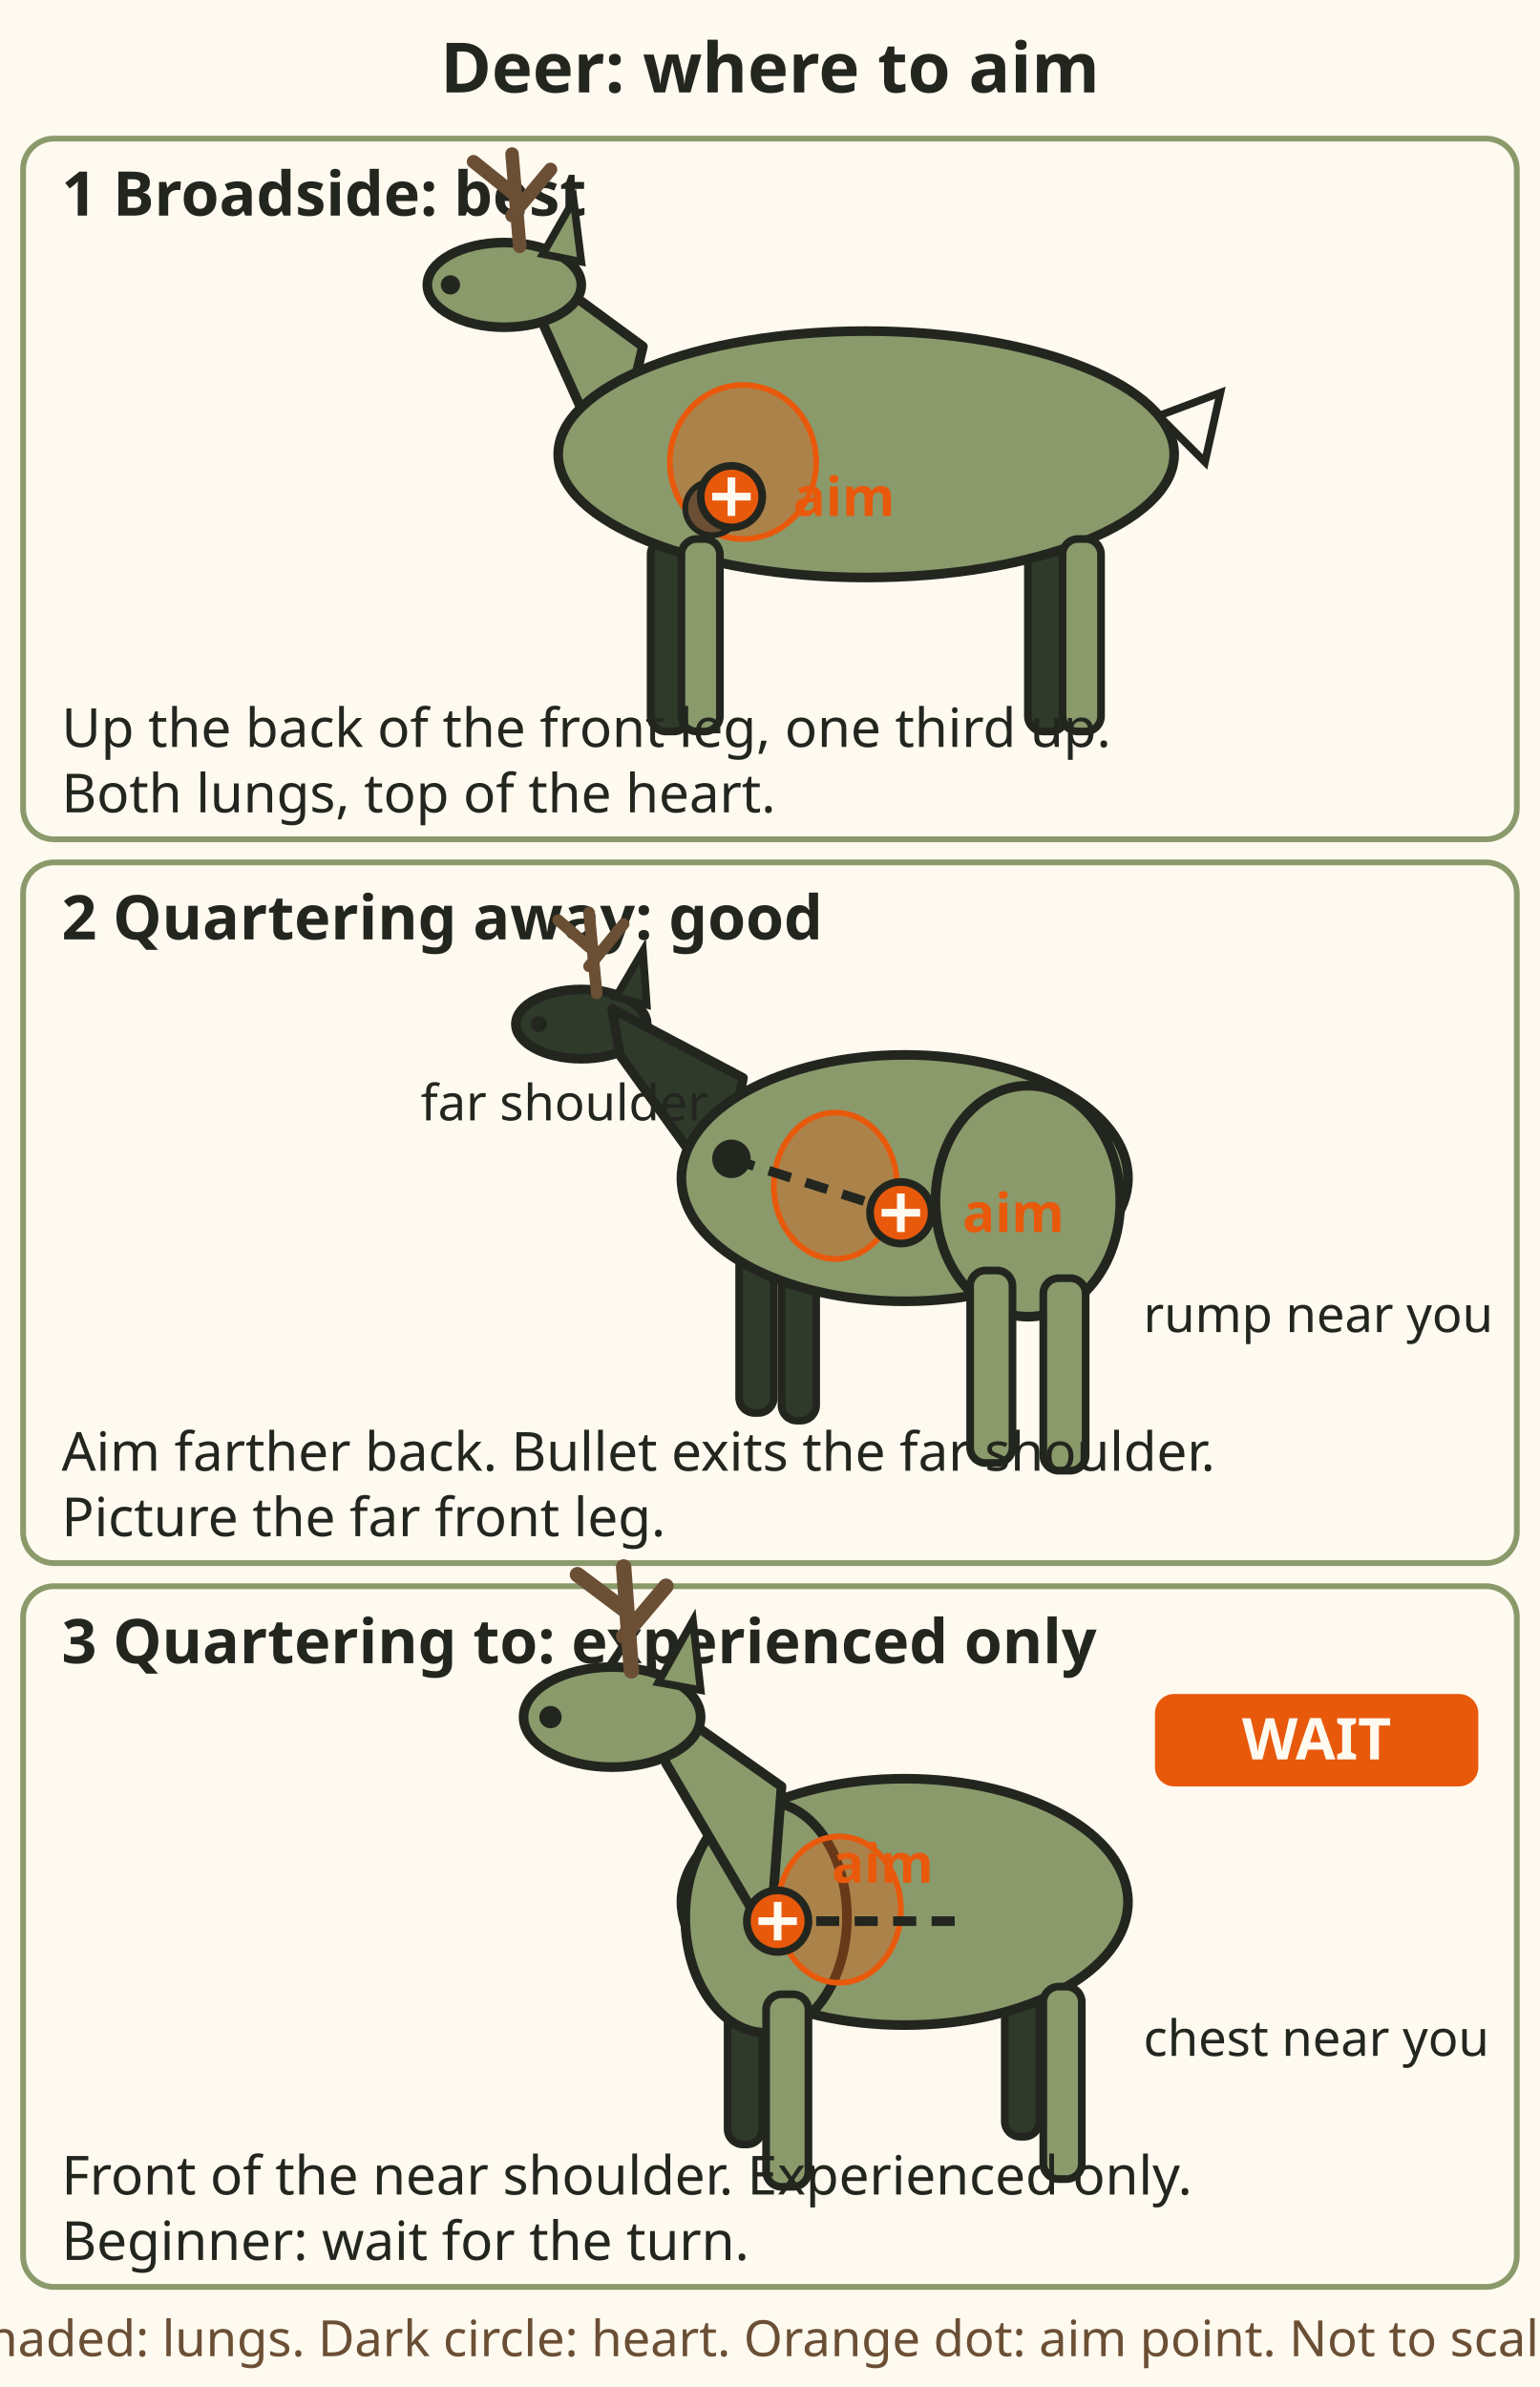
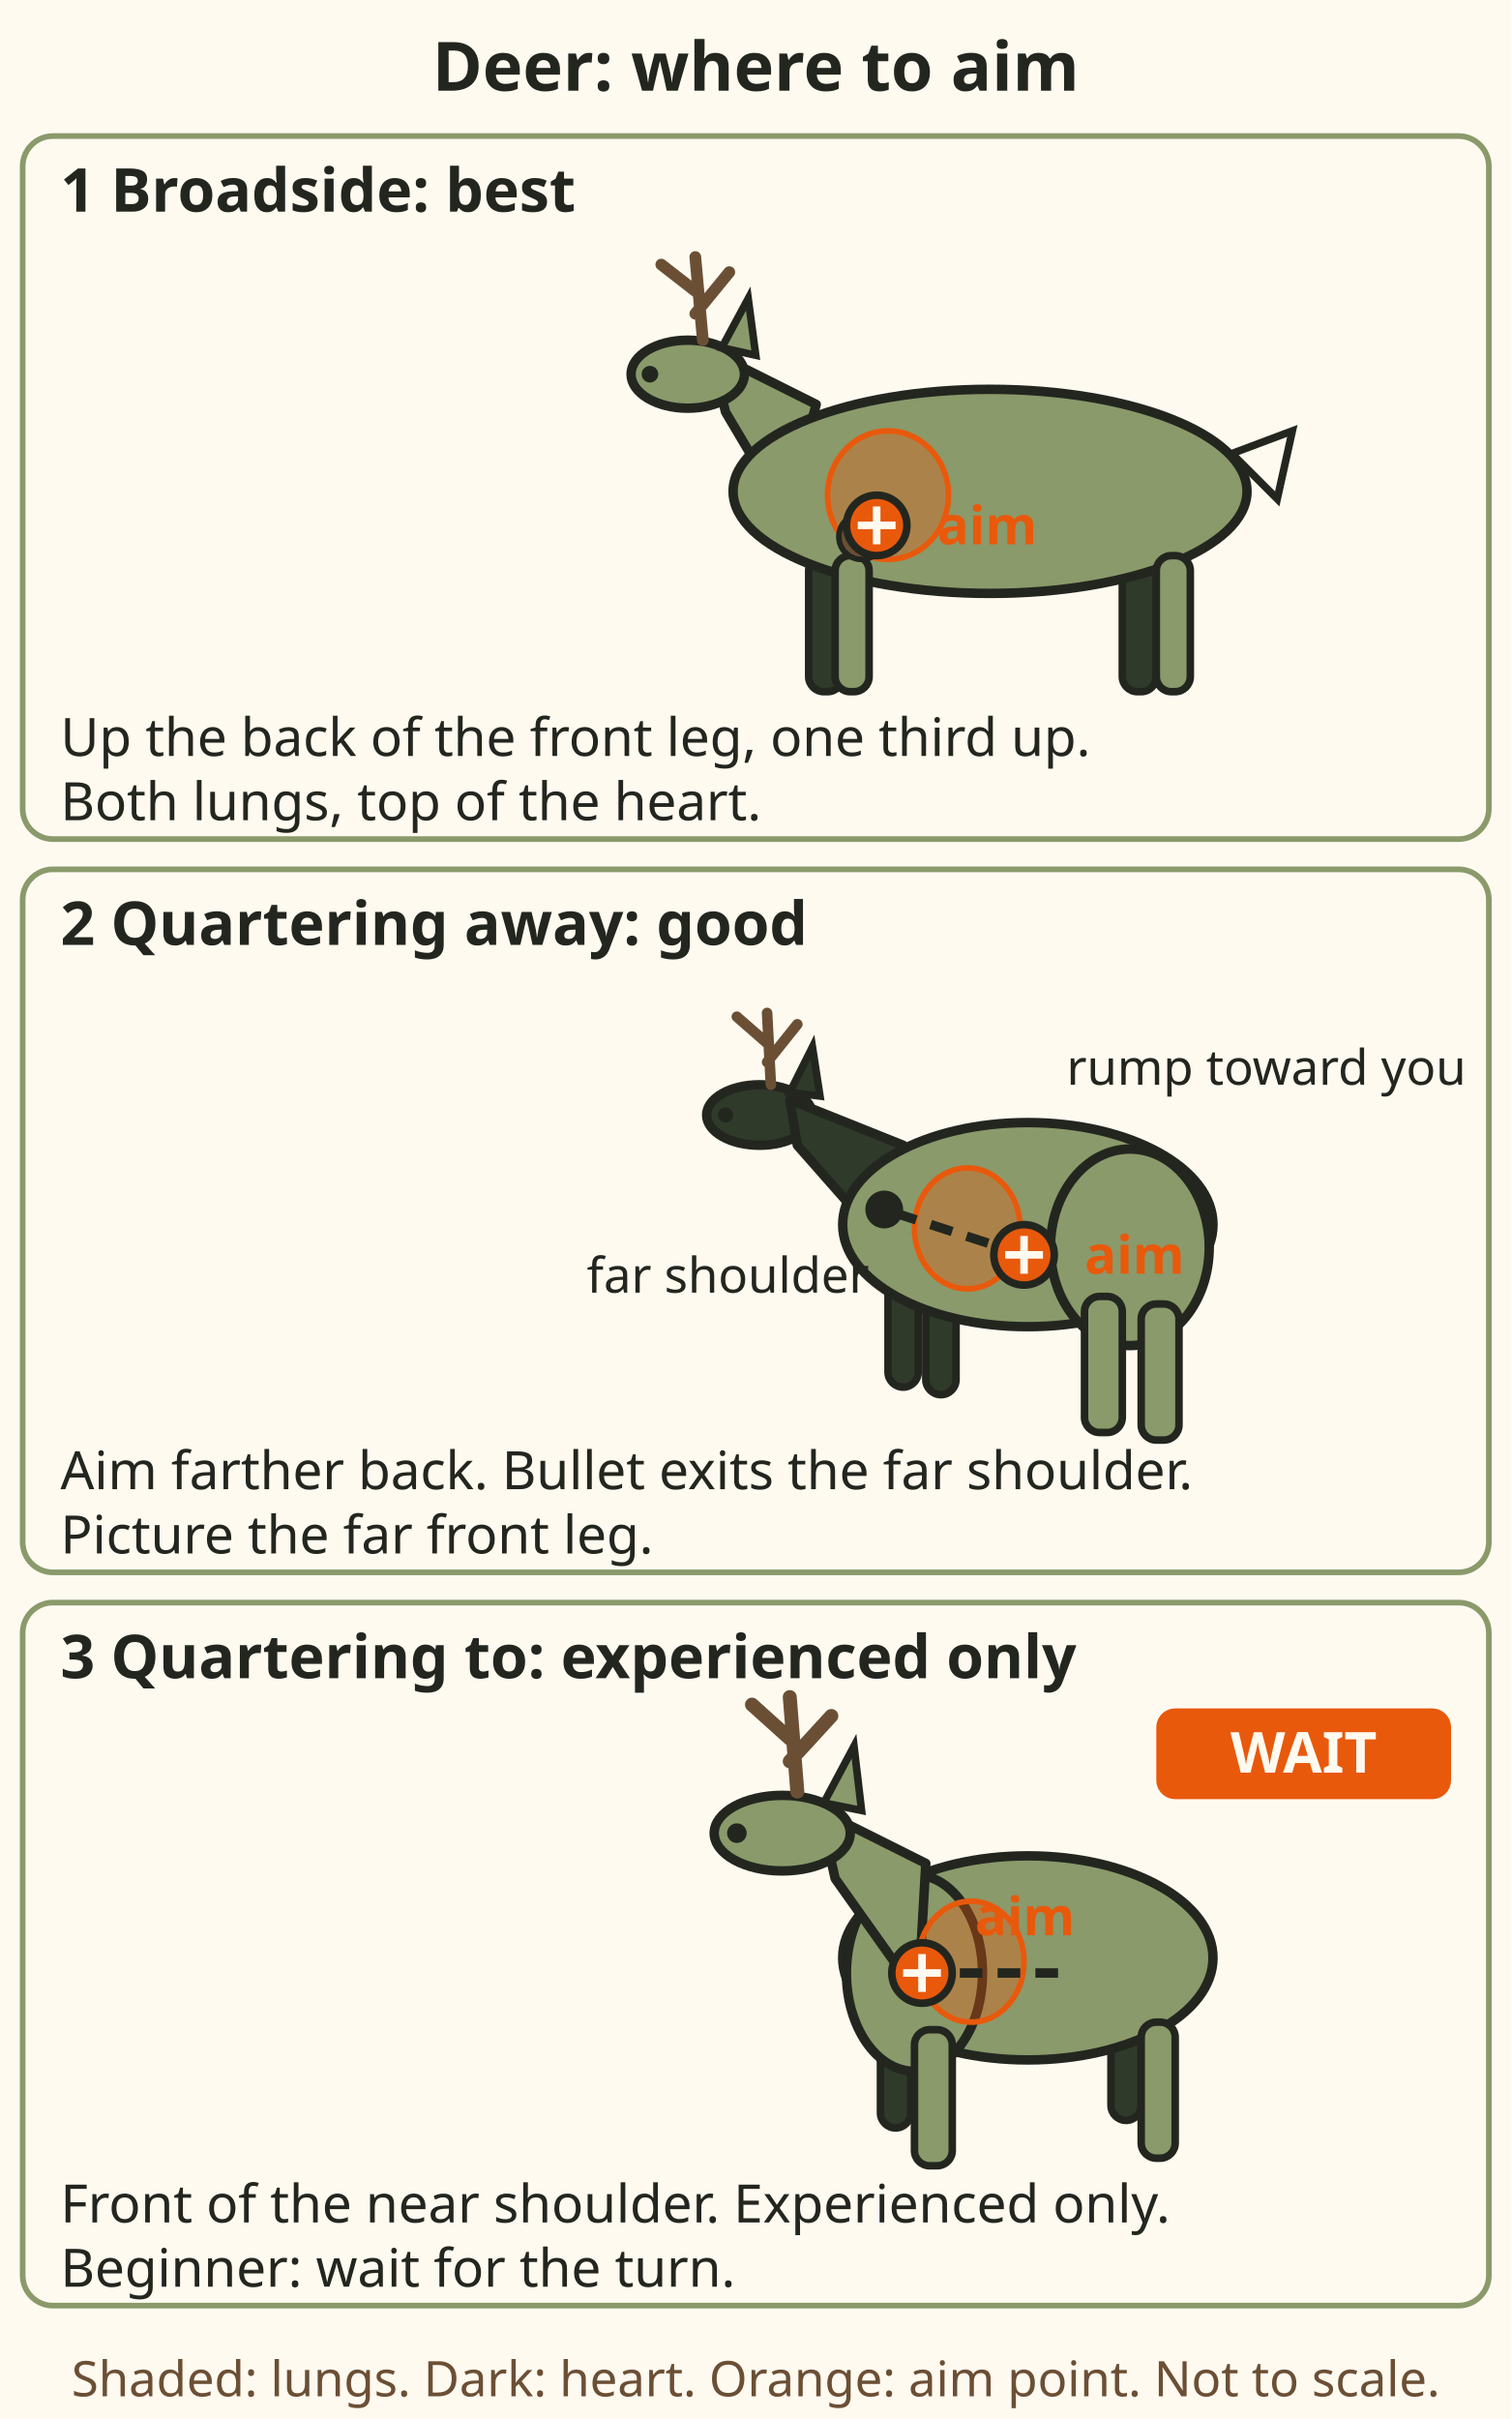
- <svg xmlns="http://www.w3.org/2000/svg" viewBox="0 0 400 620" font-family="sans-serif">
-   <rect x="0" y="0" width="400" height="620" fill="#fffaf0" />
+ <svg xmlns="http://www.w3.org/2000/svg" viewBox="0 0 400 640" font-family="sans-serif">
+   <rect x="0" y="0" width="400" height="640" fill="#fffaf0" />
  <text x="200" y="24" font-size="18" font-weight="bold" fill="#23261f" text-anchor="middle">Deer: where to aim</text>
  <g transform="translate(0,34)">
-     <rect x="6" y="2" width="388" height="182" rx="8" fill="#fffaf0" stroke="#8a9a6b" stroke-width="1.5" />
+     <rect x="6" y="2" width="388" height="186" rx="8" fill="#fffaf0" stroke="#8a9a6b" stroke-width="1.5" />
    <text x="16" y="22" font-size="16" font-weight="bold" fill="#23261f">1  Broadside: best</text>
-     <rect x="169" y="106" width="10" height="50" rx="4" fill="#2f3a2b" stroke="#23261f" stroke-width="2" />
-     <rect x="267" y="106" width="10" height="50" rx="4" fill="#2f3a2b" stroke="#23261f" stroke-width="2" />
-     <path d="M167 56 L137 34 L141 50 L159 90 Z" fill="#8a9a6b" stroke="#23261f" stroke-width="2.5" stroke-linejoin="round" />
-     <ellipse cx="131" cy="40" rx="20" ry="11" fill="#8a9a6b" stroke="#23261f" stroke-width="2.5" />
-     <path d="M141 32 L149 18 L151 34 Z" fill="#8a9a6b" stroke="#23261f" stroke-width="2" />
-     <circle cx="117" cy="40" r="2.5" fill="#23261f" />
-     <path d="M135 30 L133 6 M133 16 L123 8 M133 22 L143 10" fill="none" stroke="#6b4f35" stroke-width="3.5" stroke-linecap="round" />
-     <ellipse cx="225" cy="84" rx="80" ry="32" fill="#8a9a6b" stroke="#23261f" stroke-width="2.5" />
-     <path d="M301 74 L317 68 L313 86 Z" fill="#fffaf0" stroke="#23261f" stroke-width="2" />
-     <rect x="177" y="106" width="10" height="50" rx="4" fill="#8a9a6b" stroke="#23261f" stroke-width="2" />
-     <rect x="276" y="106" width="10" height="50" rx="4" fill="#8a9a6b" stroke="#23261f" stroke-width="2" />
-     <ellipse cx="193" cy="86" rx="19" ry="20" fill="#e8590c" fill-opacity="0.35" stroke="#e8590c" stroke-width="1.5" />
-     <circle cx="185" cy="98" r="7" fill="#6b4f35" stroke="#23261f" stroke-width="1.5" />
-     <circle cx="190" cy="95" r="8" fill="#e8590c" stroke="#23261f" stroke-width="2" />
-     <line x1="185" y1="95" x2="195" y2="95" stroke="#fffaf0" stroke-width="2" />
-     <line x1="190" y1="90" x2="190" y2="100" stroke="#fffaf0" stroke-width="2" />
-     <text x="206" y="100" font-size="14" font-weight="bold" fill="#e8590c">aim</text>
-     <text x="16" y="160" font-size="14" fill="#23261f">Up the back of the front leg, one third up.</text>
-     <text x="16" y="177" font-size="14" fill="#23261f">Both lungs, top of the heart.</text>
+     <rect x="214" y="113" width="9" height="36" rx="4" fill="#2f3a2b" stroke="#23261f" stroke-width="2" />
+     <rect x="297" y="113" width="9" height="36" rx="4" fill="#2f3a2b" stroke="#23261f" stroke-width="2" />
+     <path d="M216 73 L188 59 L192 75 L208 102 Z" fill="#8a9a6b" stroke="#23261f" stroke-width="2.5" stroke-linejoin="round" />
+     <ellipse cx="182" cy="65" rx="15" ry="9" fill="#8a9a6b" stroke="#23261f" stroke-width="2.5" />
+     <path d="M191 58 L198 45 L200 60 Z" fill="#8a9a6b" stroke="#23261f" stroke-width="2" />
+     <circle cx="172" cy="65" r="2.2" fill="#23261f" />
+     <path d="M186 56 L184 34 M184 43 L175 36 M184 49 L193 38" fill="none" stroke="#6b4f35" stroke-width="3.1" stroke-linecap="round" />
+     <ellipse cx="262" cy="96" rx="68" ry="27" fill="#8a9a6b" stroke="#23261f" stroke-width="2.5" />
+     <path d="M326 86 L342 80 L338 98 Z" fill="#fffaf0" stroke="#23261f" stroke-width="2" />
+     <rect x="221" y="113" width="9" height="36" rx="4" fill="#8a9a6b" stroke="#23261f" stroke-width="2" />
+     <rect x="306" y="113" width="9" height="36" rx="4" fill="#8a9a6b" stroke="#23261f" stroke-width="2" />
+     <ellipse cx="235" cy="97" rx="16" ry="17" fill="#e8590c" fill-opacity="0.35" stroke="#e8590c" stroke-width="1.5" />
+     <circle cx="228" cy="108" r="6" fill="#6b4f35" stroke="#23261f" stroke-width="1.5" />
+     <circle cx="232" cy="105" r="8" fill="#e8590c" stroke="#23261f" stroke-width="2" />
+     <line x1="227" y1="105" x2="237" y2="105" stroke="#fffaf0" stroke-width="2" />
+     <line x1="232" y1="100" x2="232" y2="110" stroke="#fffaf0" stroke-width="2" />
+     <text x="248" y="110" font-size="14" font-weight="bold" fill="#e8590c">aim</text>
+     <text x="16" y="166" font-size="14" fill="#23261f">Up the back of the front leg, one third up.</text>
+     <text x="16" y="183" font-size="14" fill="#23261f">Both lungs, top of the heart.</text>
  </g>
-   <g transform="translate(0,222)">
-     <rect x="6" y="2" width="388" height="182" rx="8" fill="#fffaf0" stroke="#8a9a6b" stroke-width="1.5" />
+   <g transform="translate(0,228)">
+     <rect x="6" y="2" width="388" height="186" rx="8" fill="#fffaf0" stroke="#8a9a6b" stroke-width="1.5" />
    <text x="16" y="22" font-size="16" font-weight="bold" fill="#23261f">2  Quartering away: good</text>
-     <rect x="192" y="100" width="9" height="45" rx="4" fill="#2f3a2b" stroke="#23261f" stroke-width="2" />
-     <rect x="203" y="102" width="9" height="45" rx="4" fill="#2f3a2b" stroke="#23261f" stroke-width="2" />
-     <ellipse cx="151" cy="44" rx="17" ry="9" fill="#2f3a2b" stroke="#23261f" stroke-width="2.5" />
-     <path d="M160 37 L167 25 L168 39 Z" fill="#2f3a2b" stroke="#23261f" stroke-width="2" />
-     <circle cx="140" cy="44" r="2.1" fill="#23261f" />
-     <path d="M155 36 L153 15 M153 24 L145 17 M153 29 L162 18" fill="none" stroke="#6b4f35" stroke-width="3.0" stroke-linecap="round" />
-     <path d="M193 58 L159 40 L161 52 L187 88 Z" fill="#2f3a2b" stroke="#23261f" stroke-width="2.5" stroke-linejoin="round" />
-     <ellipse cx="235" cy="84" rx="58" ry="32" fill="#8a9a6b" stroke="#23261f" stroke-width="2.5" />
-     <ellipse cx="267" cy="90" rx="24" ry="30" fill="#8a9a6b" stroke="#23261f" stroke-width="2.5" />
-     <rect x="252" y="108" width="11" height="50" rx="4" fill="#8a9a6b" stroke="#23261f" stroke-width="2" />
-     <rect x="271" y="110" width="11" height="50" rx="4" fill="#8a9a6b" stroke="#23261f" stroke-width="2" />
-     <ellipse cx="217" cy="86" rx="16" ry="19" fill="#e8590c" fill-opacity="0.35" stroke="#e8590c" stroke-width="1.5" />
-     <line x1="234" y1="93" x2="190" y2="79" stroke="#23261f" stroke-width="2.5" stroke-dasharray="6 4" />
-     <circle cx="190" cy="79" r="5" fill="#23261f" />
-     <text x="184" y="69" font-size="13" fill="#23261f" text-anchor="end">far shoulder</text>
-     <circle cx="234" cy="93" r="8" fill="#e8590c" stroke="#23261f" stroke-width="2" />
-     <line x1="229" y1="93" x2="239" y2="93" stroke="#fffaf0" stroke-width="2" />
-     <line x1="234" y1="88" x2="234" y2="98" stroke="#fffaf0" stroke-width="2" />
-     <text x="250" y="98" font-size="14" font-weight="bold" fill="#e8590c">aim</text>
-     <text x="297" y="124" font-size="13" fill="#23261f">rump near you</text>
-     <text x="16" y="160" font-size="14" fill="#23261f">Aim farther back. Bullet exits the far shoulder.</text>
-     <text x="16" y="177" font-size="14" fill="#23261f">Picture the far front leg.</text>
+     <rect x="235" y="107" width="8" height="32" rx="4" fill="#2f3a2b" stroke="#23261f" stroke-width="2" />
+     <rect x="245" y="109" width="8" height="32" rx="4" fill="#2f3a2b" stroke="#23261f" stroke-width="2" />
+     <ellipse cx="201" cy="67" rx="14" ry="8" fill="#2f3a2b" stroke="#23261f" stroke-width="2.5" />
+     <path d="M209 61 L215 49 L217 62 Z" fill="#2f3a2b" stroke="#23261f" stroke-width="2" />
+     <circle cx="192" cy="67" r="2.0" fill="#23261f" />
+     <path d="M204 59 L203 40 M203 48 L195 41 M203 53 L211 43" fill="none" stroke="#6b4f35" stroke-width="2.8" stroke-linecap="round" />
+     <path d="M239 75 L209 63 L211 75 L233 100 Z" fill="#2f3a2b" stroke="#23261f" stroke-width="2.5" stroke-linejoin="round" />
+     <ellipse cx="272" cy="96" rx="49" ry="27" fill="#8a9a6b" stroke="#23261f" stroke-width="2.5" />
+     <ellipse cx="299" cy="102" rx="21" ry="26" fill="#8a9a6b" stroke="#23261f" stroke-width="2.5" />
+     <rect x="287" y="115" width="10" height="36" rx="4" fill="#8a9a6b" stroke="#23261f" stroke-width="2" />
+     <rect x="302" y="117" width="10" height="36" rx="4" fill="#8a9a6b" stroke="#23261f" stroke-width="2" />
+     <ellipse cx="256" cy="97" rx="14" ry="16" fill="#e8590c" fill-opacity="0.35" stroke="#e8590c" stroke-width="1.5" />
+     <line x1="271" y1="104" x2="234" y2="92" stroke="#23261f" stroke-width="2.5" stroke-dasharray="6 4" />
+     <circle cx="234" cy="92" r="5" fill="#23261f" />
+     <text x="230" y="114" font-size="13" fill="#23261f" text-anchor="end">far shoulder</text>
+     <circle cx="271" cy="104" r="8" fill="#e8590c" stroke="#23261f" stroke-width="2" />
+     <line x1="266" y1="104" x2="276" y2="104" stroke="#fffaf0" stroke-width="2" />
+     <line x1="271" y1="99" x2="271" y2="109" stroke="#fffaf0" stroke-width="2" />
+     <text x="287" y="109" font-size="14" font-weight="bold" fill="#e8590c">aim</text>
+     <text x="388" y="59" font-size="13" fill="#23261f" text-anchor="end">rump toward you</text>
+     <text x="16" y="166" font-size="14" fill="#23261f">Aim farther back. Bullet exits the far shoulder.</text>
+     <text x="16" y="183" font-size="14" fill="#23261f">Picture the far front leg.</text>
  </g>
-   <g transform="translate(0,410)">
-     <rect x="6" y="2" width="388" height="182" rx="8" fill="#fffaf0" stroke="#8a9a6b" stroke-width="1.5" />
+   <g transform="translate(0,422)">
+     <rect x="6" y="2" width="388" height="186" rx="8" fill="#fffaf0" stroke="#8a9a6b" stroke-width="1.5" />
    <text x="16" y="22" font-size="16" font-weight="bold" fill="#23261f">3  Quartering to: experienced only</text>
-     <rect x="189" y="102" width="9" height="45" rx="4" fill="#2f3a2b" stroke="#23261f" stroke-width="2" />
-     <rect x="261" y="100" width="9" height="45" rx="4" fill="#2f3a2b" stroke="#23261f" stroke-width="2" />
-     <ellipse cx="235" cy="84" rx="58" ry="32" fill="#8a9a6b" stroke="#23261f" stroke-width="2.5" />
-     <ellipse cx="199" cy="88" rx="21" ry="30" fill="#8a9a6b" stroke="#23261f" stroke-width="2.5" />
-     <path d="M203 54 L169 30 L173 48 L200 94 Z" fill="#8a9a6b" stroke="#23261f" stroke-width="2.5" stroke-linejoin="round" />
-     <ellipse cx="159" cy="36" rx="23" ry="13" fill="#8a9a6b" stroke="#23261f" stroke-width="2.5" />
-     <path d="M171 27 L180 11 L182 29 Z" fill="#8a9a6b" stroke="#23261f" stroke-width="2" />
-     <circle cx="143" cy="36" r="2.9" fill="#23261f" />
-     <path d="M164 24 L162 -3 M162 8 L150 -1 M162 15 L173 2" fill="none" stroke="#6b4f35" stroke-width="4.0" stroke-linecap="round" />
-     <rect x="199" y="108" width="11" height="50" rx="4" fill="#8a9a6b" stroke="#23261f" stroke-width="2" />
-     <rect x="271" y="106" width="10" height="50" rx="4" fill="#8a9a6b" stroke="#23261f" stroke-width="2" />
-     <ellipse cx="218" cy="86" rx="16" ry="19" fill="#e8590c" fill-opacity="0.35" stroke="#e8590c" stroke-width="1.5" />
-     <line x1="202" y1="89" x2="249" y2="89" stroke="#23261f" stroke-width="2.5" stroke-dasharray="6 4" />
-     <circle cx="202" cy="89" r="8" fill="#e8590c" stroke="#23261f" stroke-width="2" />
-     <line x1="197" y1="89" x2="207" y2="89" stroke="#fffaf0" stroke-width="2" />
-     <line x1="202" y1="84" x2="202" y2="94" stroke="#fffaf0" stroke-width="2" />
-     <text x="216" y="79" font-size="14" font-weight="bold" fill="#e8590c">aim</text>
-     <text x="297" y="124" font-size="13" fill="#23261f">chest near you</text>
-     <rect x="300" y="30" width="84" height="24" rx="5" fill="#e8590c" />
-     <text x="342" y="47" font-size="15" font-weight="bold" fill="#fffaf0" text-anchor="middle">WAIT</text>
-     <text x="16" y="160" font-size="14" fill="#23261f">Front of the near shoulder. Experienced only.</text>
-     <text x="16" y="177" font-size="14" fill="#23261f">Beginner: wait for the turn.</text>
+     <rect x="233" y="109" width="8" height="32" rx="4" fill="#2f3a2b" stroke="#23261f" stroke-width="2" />
+     <rect x="294" y="107" width="8" height="32" rx="4" fill="#2f3a2b" stroke="#23261f" stroke-width="2" />
+     <ellipse cx="272" cy="96" rx="49" ry="27" fill="#8a9a6b" stroke="#23261f" stroke-width="2.5" />
+     <ellipse cx="242" cy="100" rx="18" ry="26" fill="#8a9a6b" stroke="#23261f" stroke-width="2.5" />
+     <path d="M245 71 L217 57 L221 75 L243 106 Z" fill="#8a9a6b" stroke="#23261f" stroke-width="2.5" stroke-linejoin="round" />
+     <ellipse cx="207" cy="63" rx="18" ry="10" fill="#8a9a6b" stroke="#23261f" stroke-width="2.5" />
+     <path d="M218 55 L226 40 L228 57 Z" fill="#8a9a6b" stroke="#23261f" stroke-width="2" />
+     <circle cx="195" cy="63" r="2.6" fill="#23261f" />
+     <path d="M211 52 L209 27 M209 38 L199 29 M209 44 L220 32" fill="none" stroke="#6b4f35" stroke-width="3.7" stroke-linecap="round" />
+     <rect x="242" y="115" width="10" height="36" rx="4" fill="#8a9a6b" stroke="#23261f" stroke-width="2" />
+     <rect x="302" y="113" width="9" height="36" rx="4" fill="#8a9a6b" stroke="#23261f" stroke-width="2" />
+     <ellipse cx="257" cy="97" rx="14" ry="16" fill="#e8590c" fill-opacity="0.35" stroke="#e8590c" stroke-width="1.5" />
+     <line x1="244" y1="100" x2="284" y2="100" stroke="#23261f" stroke-width="2.5" stroke-dasharray="6 4" />
+     <circle cx="244" cy="100" r="8" fill="#e8590c" stroke="#23261f" stroke-width="2" />
+     <line x1="239" y1="100" x2="249" y2="100" stroke="#fffaf0" stroke-width="2" />
+     <line x1="244" y1="95" x2="244" y2="105" stroke="#fffaf0" stroke-width="2" />
+     <text x="258" y="90" font-size="14" font-weight="bold" fill="#e8590c">aim</text>
+     <rect x="306" y="30" width="78" height="24" rx="5" fill="#e8590c" />
+     <text x="345" y="47" font-size="15" font-weight="bold" fill="#fffaf0" text-anchor="middle">WAIT</text>
+     <text x="16" y="166" font-size="14" fill="#23261f">Front of the near shoulder. Experienced only.</text>
+     <text x="16" y="183" font-size="14" fill="#23261f">Beginner: wait for the turn.</text>
  </g>
-   <text x="200" y="612" font-size="13" fill="#6b4f35" text-anchor="middle">Shaded: lungs. Dark circle: heart. Orange dot: aim point. Not to scale.</text>
+   <text x="200" y="634" font-size="13" fill="#6b4f35" text-anchor="middle">Shaded: lungs. Dark: heart. Orange: aim point. Not to scale.</text>
</svg>
